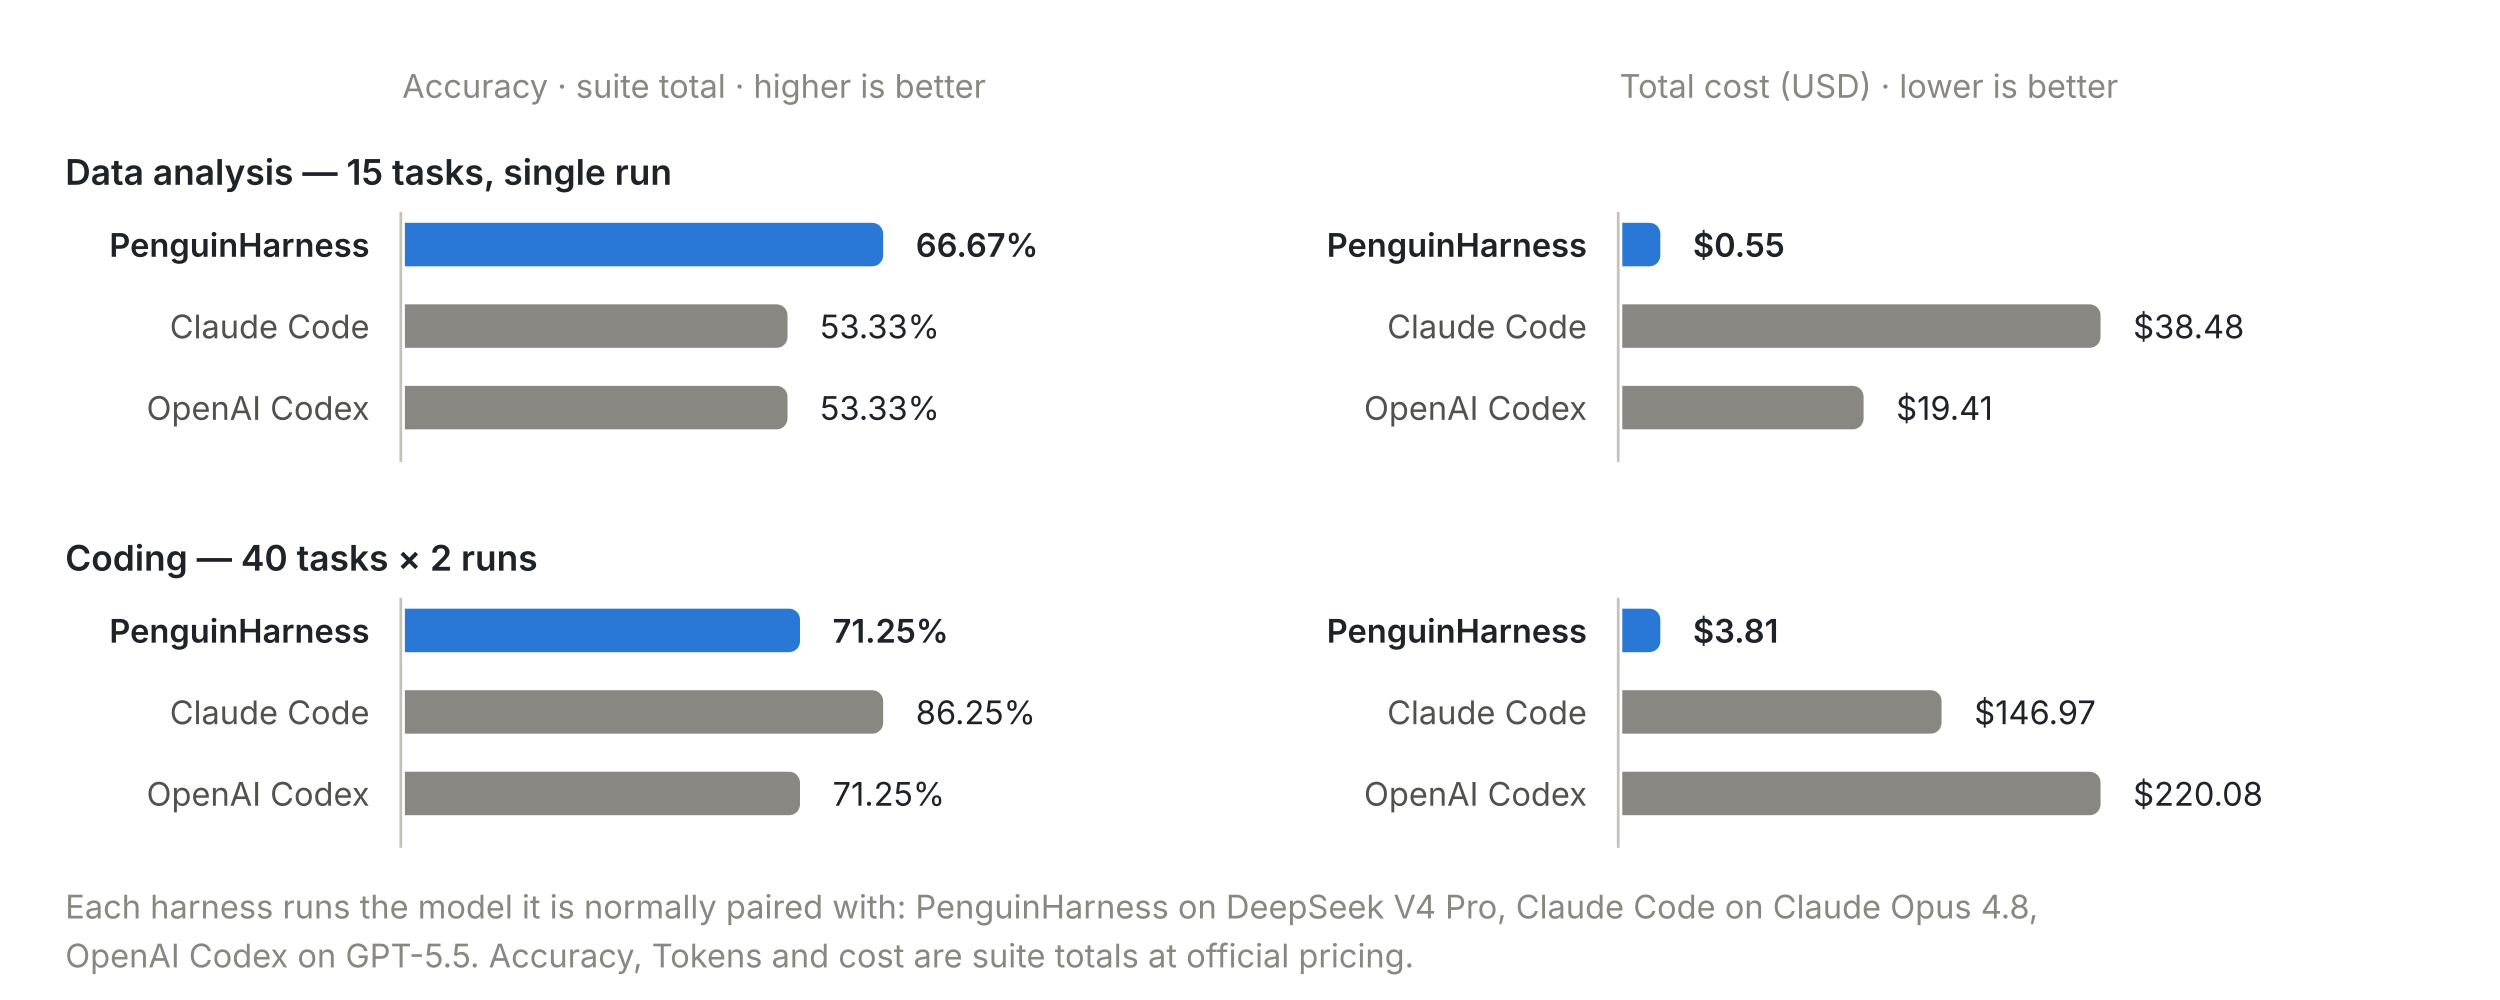
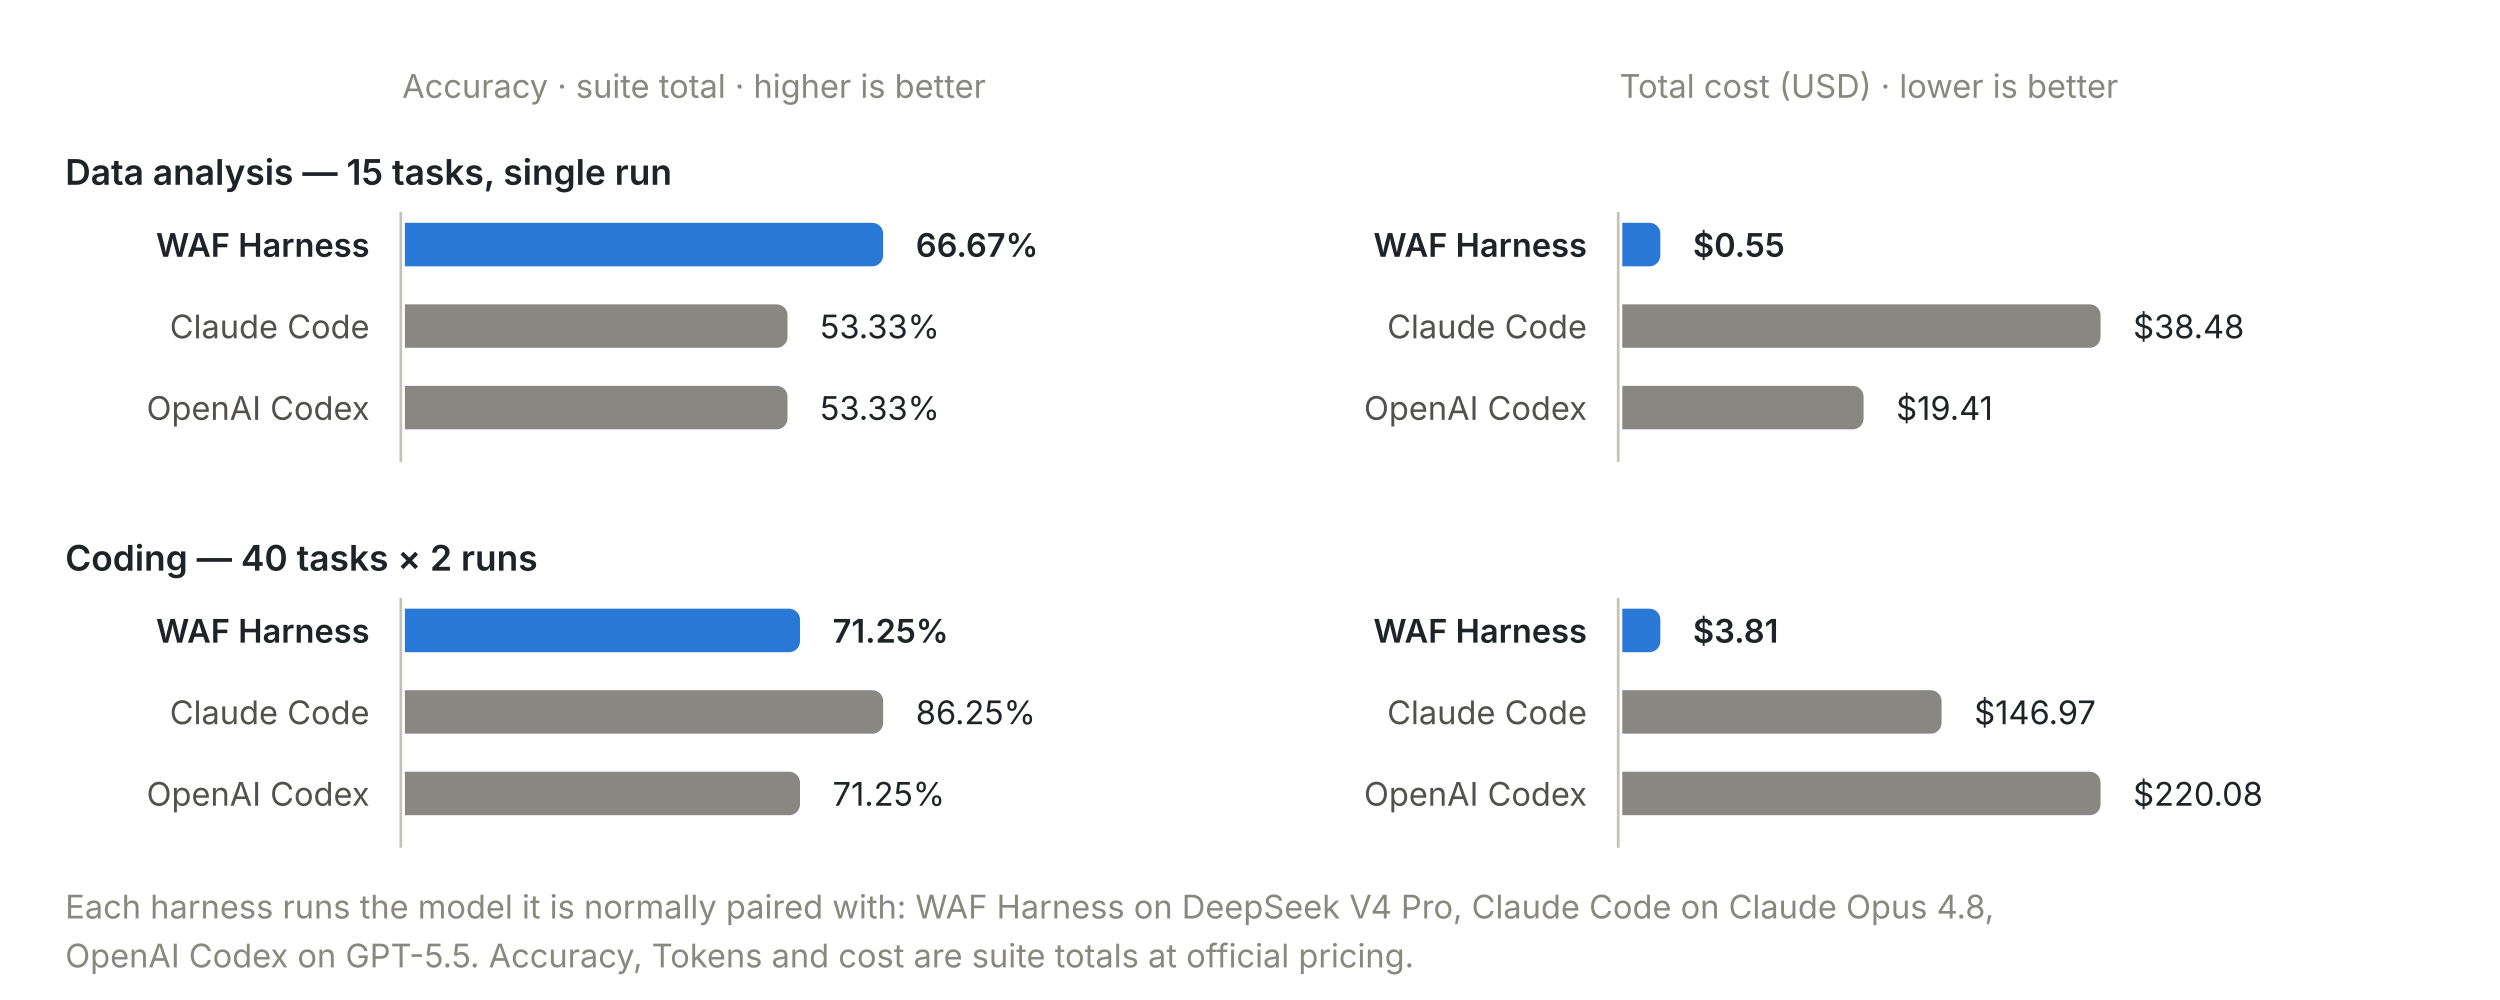
- <svg xmlns="http://www.w3.org/2000/svg" viewBox="0 0 920 368" width="920" height="368" role="img" aria-label="Benchmark: PenguinHarness vs Claude Code vs OpenAI Codex on two suites — comparable accuracy at a small fraction of the cost">
+ <svg xmlns="http://www.w3.org/2000/svg" viewBox="0 0 920 368" width="920" height="368" role="img" aria-label="Benchmark: WAF Harness vs Claude Code vs OpenAI Codex on two suites — comparable accuracy at a small fraction of the cost">
  <text x="148" y="36" font-size="12" font-weight="400" fill="#898781" text-anchor="start" font-family="system-ui, -apple-system, 'Segoe UI', sans-serif">Accuracy · suite total · higher is better</text>
  <text x="596" y="36" font-size="12" font-weight="400" fill="#898781" text-anchor="start" font-family="system-ui, -apple-system, 'Segoe UI', sans-serif">Total cost (USD) · lower is better</text>
  <text x="24" y="68" font-size="13" font-weight="600" fill="#1f2328" text-anchor="start" font-family="system-ui, -apple-system, 'Segoe UI', sans-serif">Data analysis — 15 tasks, single run</text>
  <rect x="147" y="78" width="1" height="92" fill="#c3c2b7" />
-   <text x="136" y="94.5" font-size="12" font-weight="600" fill="#1f2328" text-anchor="end" font-family="system-ui, -apple-system, 'Segoe UI', sans-serif">PenguinHarness</text>
+   <text x="136" y="94.5" font-size="12" font-weight="600" fill="#1f2328" text-anchor="end" font-family="system-ui, -apple-system, 'Segoe UI', sans-serif">WAF Harness</text>
  <path d="M149 82 h172.0 a4 4 0 0 1 4 4 v8 a4 4 0 0 1 -4 4 h-172.0 z" fill="#2a78d6" />
  <text x="337" y="94.5" font-size="12" font-weight="600" fill="#1f2328" text-anchor="start" font-family="system-ui, -apple-system, 'Segoe UI', sans-serif">66.67%</text>
  <text x="136" y="124.5" font-size="12" font-weight="400" fill="#52514e" text-anchor="end" font-family="system-ui, -apple-system, 'Segoe UI', sans-serif">Claude Code</text>
  <path d="M149 112 h136.8 a4 4 0 0 1 4 4 v8 a4 4 0 0 1 -4 4 h-136.8 z" fill="#898781" />
  <text x="301.784" y="124.5" font-size="12" font-weight="400" fill="#1f2328" text-anchor="start" font-family="system-ui, -apple-system, 'Segoe UI', sans-serif">53.33%</text>
  <text x="136" y="154.5" font-size="12" font-weight="400" fill="#52514e" text-anchor="end" font-family="system-ui, -apple-system, 'Segoe UI', sans-serif">OpenAI Codex</text>
  <path d="M149 142 h136.8 a4 4 0 0 1 4 4 v8 a4 4 0 0 1 -4 4 h-136.8 z" fill="#898781" />
  <text x="301.784" y="154.5" font-size="12" font-weight="400" fill="#1f2328" text-anchor="start" font-family="system-ui, -apple-system, 'Segoe UI', sans-serif">53.33%</text>
  <rect x="595" y="78" width="1" height="92" fill="#c3c2b7" />
-   <text x="584" y="94.5" font-size="12" font-weight="600" fill="#1f2328" text-anchor="end" font-family="system-ui, -apple-system, 'Segoe UI', sans-serif">PenguinHarness</text>
+   <text x="584" y="94.5" font-size="12" font-weight="600" fill="#1f2328" text-anchor="end" font-family="system-ui, -apple-system, 'Segoe UI', sans-serif">WAF Harness</text>
  <path d="M597 82 h10.0 a4 4 0 0 1 4 4 v8 a4 4 0 0 1 -4 4 h-10.0 z" fill="#2a78d6" />
  <text x="623" y="94.5" font-size="12" font-weight="600" fill="#1f2328" text-anchor="start" font-family="system-ui, -apple-system, 'Segoe UI', sans-serif">$0.55</text>
  <text x="584" y="124.5" font-size="12" font-weight="400" fill="#52514e" text-anchor="end" font-family="system-ui, -apple-system, 'Segoe UI', sans-serif">Claude Code</text>
  <path d="M597 112 h172.0 a4 4 0 0 1 4 4 v8 a4 4 0 0 1 -4 4 h-172.0 z" fill="#898781" />
  <text x="785" y="124.5" font-size="12" font-weight="400" fill="#1f2328" text-anchor="start" font-family="system-ui, -apple-system, 'Segoe UI', sans-serif">$38.48</text>
  <text x="584" y="154.5" font-size="12" font-weight="400" fill="#52514e" text-anchor="end" font-family="system-ui, -apple-system, 'Segoe UI', sans-serif">OpenAI Codex</text>
  <path d="M597 142 h84.8 a4 4 0 0 1 4 4 v8 a4 4 0 0 1 -4 4 h-84.8 z" fill="#898781" />
  <text x="697.795" y="154.5" font-size="12" font-weight="400" fill="#1f2328" text-anchor="start" font-family="system-ui, -apple-system, 'Segoe UI', sans-serif">$19.41</text>
  <text x="24" y="210" font-size="13" font-weight="600" fill="#1f2328" text-anchor="start" font-family="system-ui, -apple-system, 'Segoe UI', sans-serif">Coding — 40 tasks × 2 runs</text>
  <rect x="147" y="220" width="1" height="92" fill="#c3c2b7" />
-   <text x="136" y="236.5" font-size="12" font-weight="600" fill="#1f2328" text-anchor="end" font-family="system-ui, -apple-system, 'Segoe UI', sans-serif">PenguinHarness</text>
+   <text x="136" y="236.5" font-size="12" font-weight="600" fill="#1f2328" text-anchor="end" font-family="system-ui, -apple-system, 'Segoe UI', sans-serif">WAF Harness</text>
  <path d="M149 224 h141.4 a4 4 0 0 1 4 4 v8 a4 4 0 0 1 -4 4 h-141.4 z" fill="#2a78d6" />
  <text x="306.391" y="236.5" font-size="12" font-weight="600" fill="#1f2328" text-anchor="start" font-family="system-ui, -apple-system, 'Segoe UI', sans-serif">71.25%</text>
  <text x="136" y="266.5" font-size="12" font-weight="400" fill="#52514e" text-anchor="end" font-family="system-ui, -apple-system, 'Segoe UI', sans-serif">Claude Code</text>
  <path d="M149 254 h172.0 a4 4 0 0 1 4 4 v8 a4 4 0 0 1 -4 4 h-172.0 z" fill="#898781" />
  <text x="337" y="266.5" font-size="12" font-weight="400" fill="#1f2328" text-anchor="start" font-family="system-ui, -apple-system, 'Segoe UI', sans-serif">86.25%</text>
  <text x="136" y="296.5" font-size="12" font-weight="400" fill="#52514e" text-anchor="end" font-family="system-ui, -apple-system, 'Segoe UI', sans-serif">OpenAI Codex</text>
  <path d="M149 284 h141.4 a4 4 0 0 1 4 4 v8 a4 4 0 0 1 -4 4 h-141.4 z" fill="#898781" />
  <text x="306.391" y="296.5" font-size="12" font-weight="400" fill="#1f2328" text-anchor="start" font-family="system-ui, -apple-system, 'Segoe UI', sans-serif">71.25%</text>
  <rect x="595" y="220" width="1" height="92" fill="#c3c2b7" />
-   <text x="584" y="236.5" font-size="12" font-weight="600" fill="#1f2328" text-anchor="end" font-family="system-ui, -apple-system, 'Segoe UI', sans-serif">PenguinHarness</text>
+   <text x="584" y="236.5" font-size="12" font-weight="600" fill="#1f2328" text-anchor="end" font-family="system-ui, -apple-system, 'Segoe UI', sans-serif">WAF Harness</text>
  <path d="M597 224 h10.0 a4 4 0 0 1 4 4 v8 a4 4 0 0 1 -4 4 h-10.0 z" fill="#2a78d6" />
  <text x="623" y="236.5" font-size="12" font-weight="600" fill="#1f2328" text-anchor="start" font-family="system-ui, -apple-system, 'Segoe UI', sans-serif">$3.81</text>
  <text x="584" y="266.5" font-size="12" font-weight="400" fill="#52514e" text-anchor="end" font-family="system-ui, -apple-system, 'Segoe UI', sans-serif">Claude Code</text>
  <path d="M597 254 h113.5 a4 4 0 0 1 4 4 v8 a4 4 0 0 1 -4 4 h-113.5 z" fill="#898781" />
  <text x="726.533" y="266.5" font-size="12" font-weight="400" fill="#1f2328" text-anchor="start" font-family="system-ui, -apple-system, 'Segoe UI', sans-serif">$146.97</text>
  <text x="584" y="296.5" font-size="12" font-weight="400" fill="#52514e" text-anchor="end" font-family="system-ui, -apple-system, 'Segoe UI', sans-serif">OpenAI Codex</text>
  <path d="M597 284 h172.0 a4 4 0 0 1 4 4 v8 a4 4 0 0 1 -4 4 h-172.0 z" fill="#898781" />
  <text x="785" y="296.5" font-size="12" font-weight="400" fill="#1f2328" text-anchor="start" font-family="system-ui, -apple-system, 'Segoe UI', sans-serif">$220.08</text>
-   <text x="24" y="338" font-size="12" font-weight="400" fill="#898781" text-anchor="start" font-family="system-ui, -apple-system, 'Segoe UI', sans-serif">Each harness runs the model it is normally paired with: PenguinHarness on DeepSeek V4 Pro, Claude Code on Claude Opus 4.8,</text>
+   <text x="24" y="338" font-size="12" font-weight="400" fill="#898781" text-anchor="start" font-family="system-ui, -apple-system, 'Segoe UI', sans-serif">Each harness runs the model it is normally paired with: WAF Harness on DeepSeek V4 Pro, Claude Code on Claude Opus 4.8,</text>
  <text x="24" y="356" font-size="12" font-weight="400" fill="#898781" text-anchor="start" font-family="system-ui, -apple-system, 'Segoe UI', sans-serif">OpenAI Codex on GPT-5.5. Accuracy, Tokens and cost are suite totals at official pricing.</text>
</svg>
